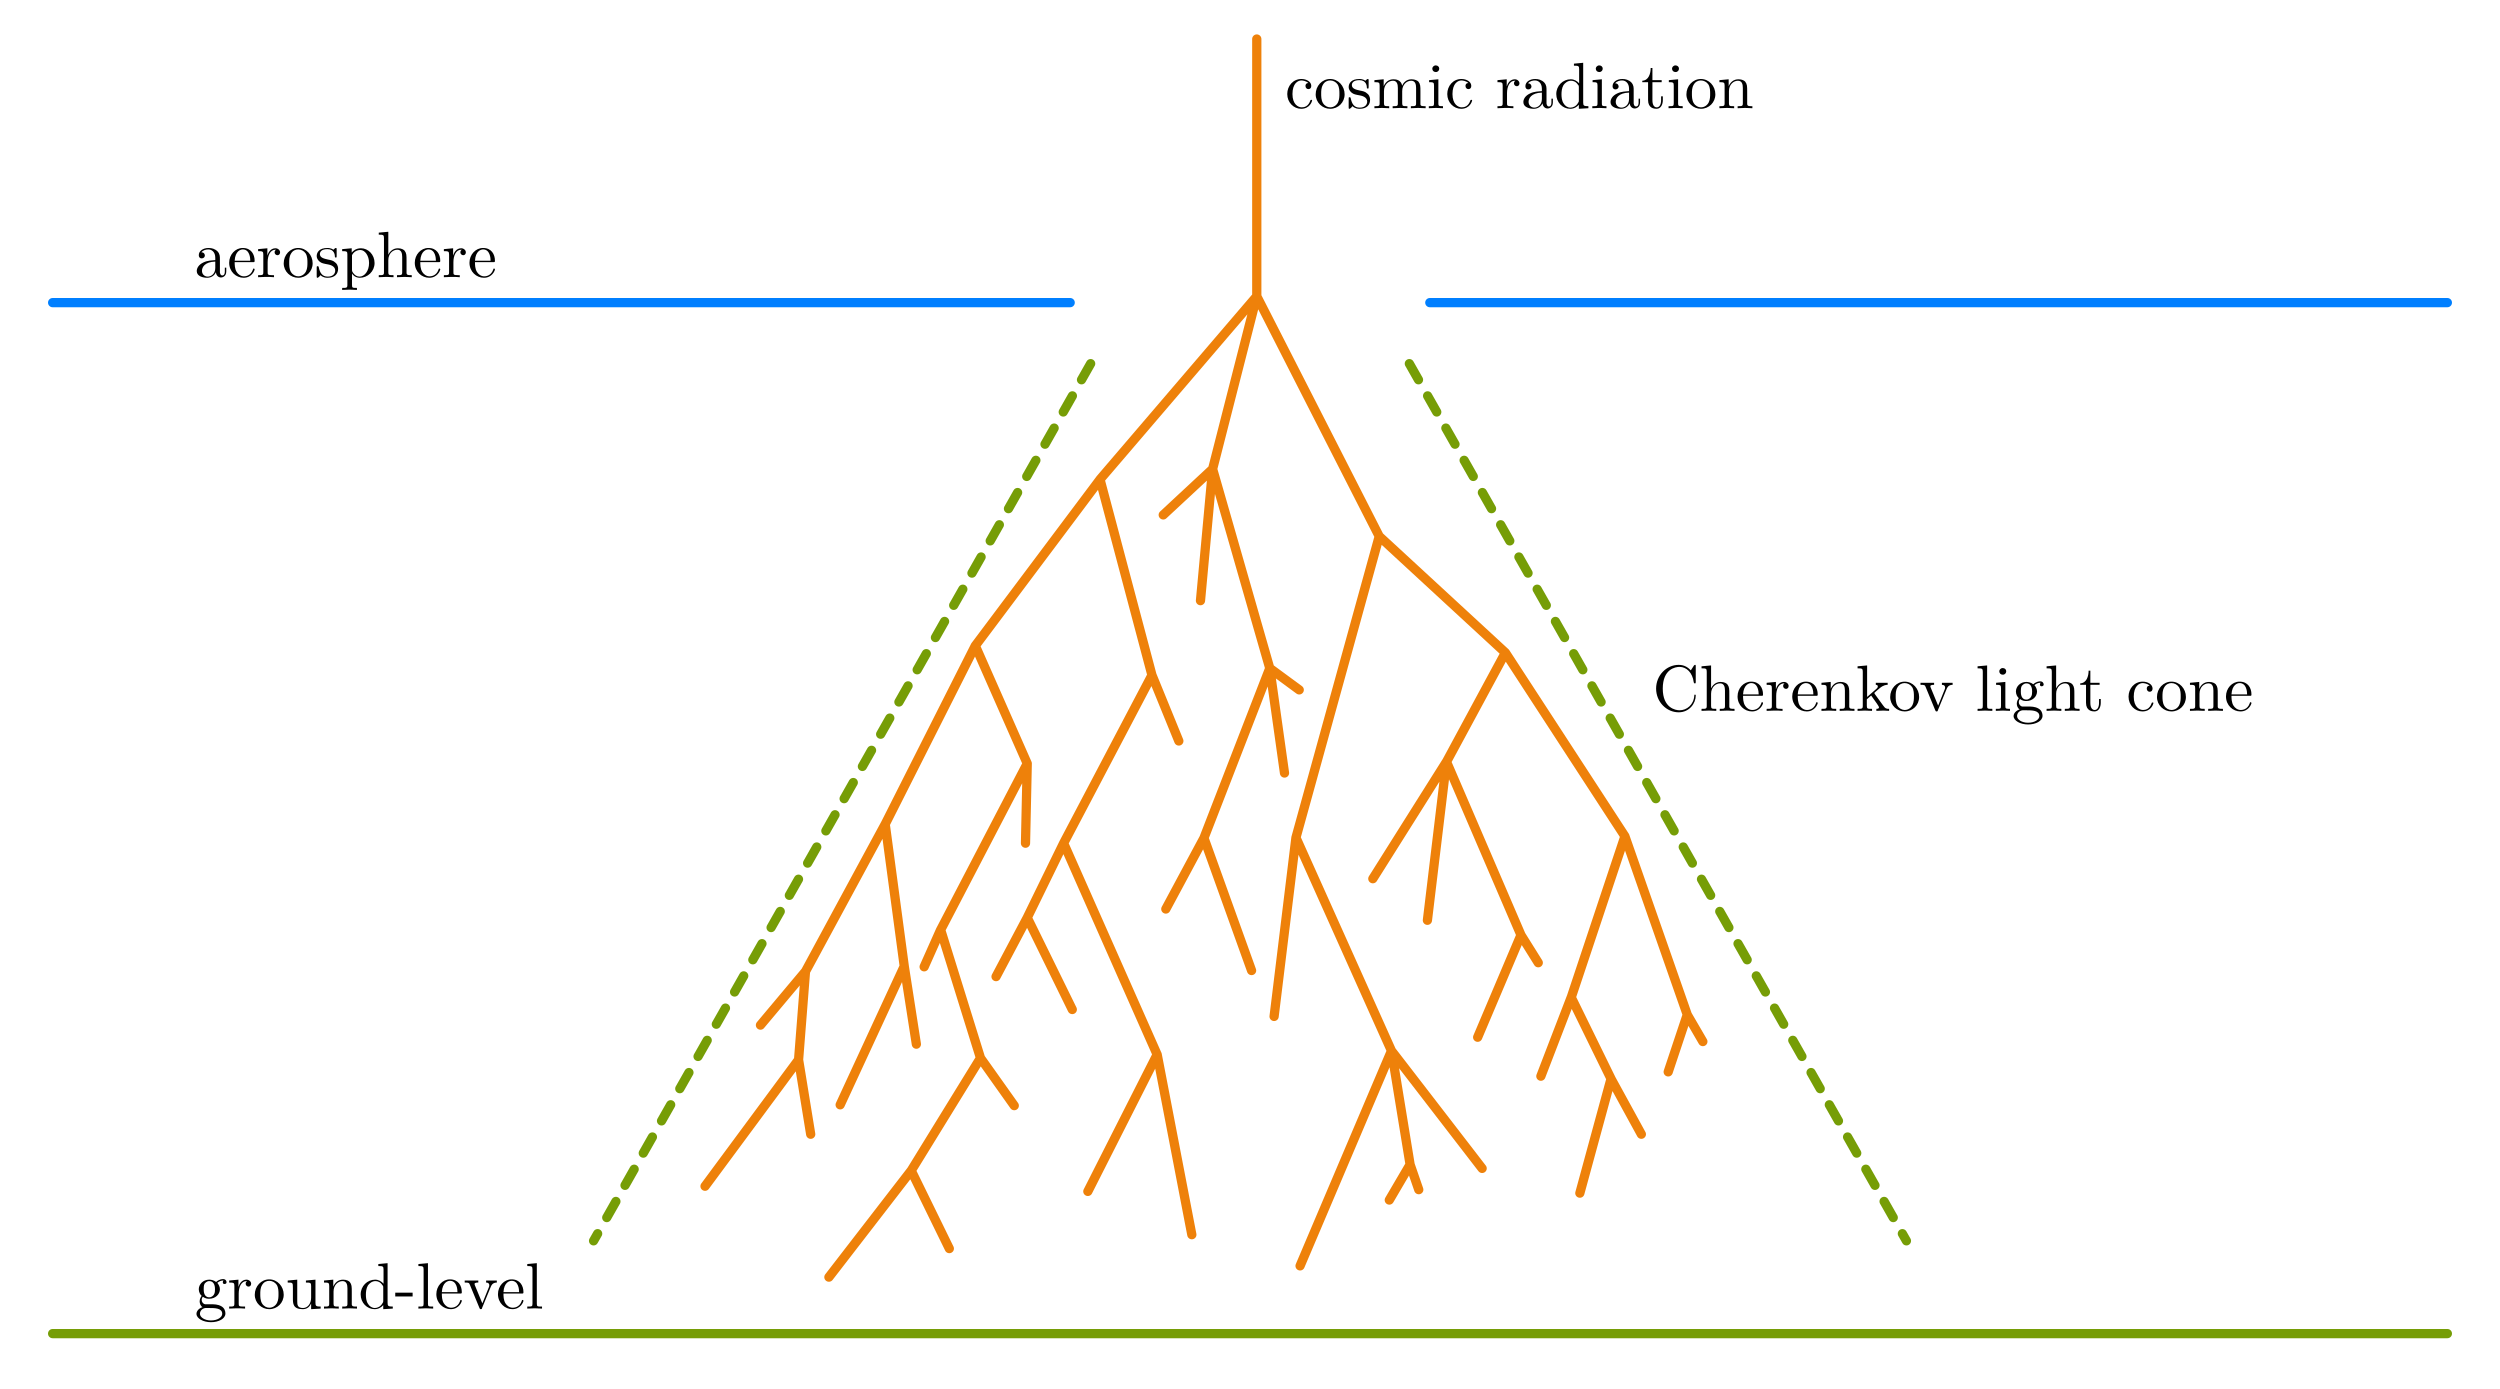
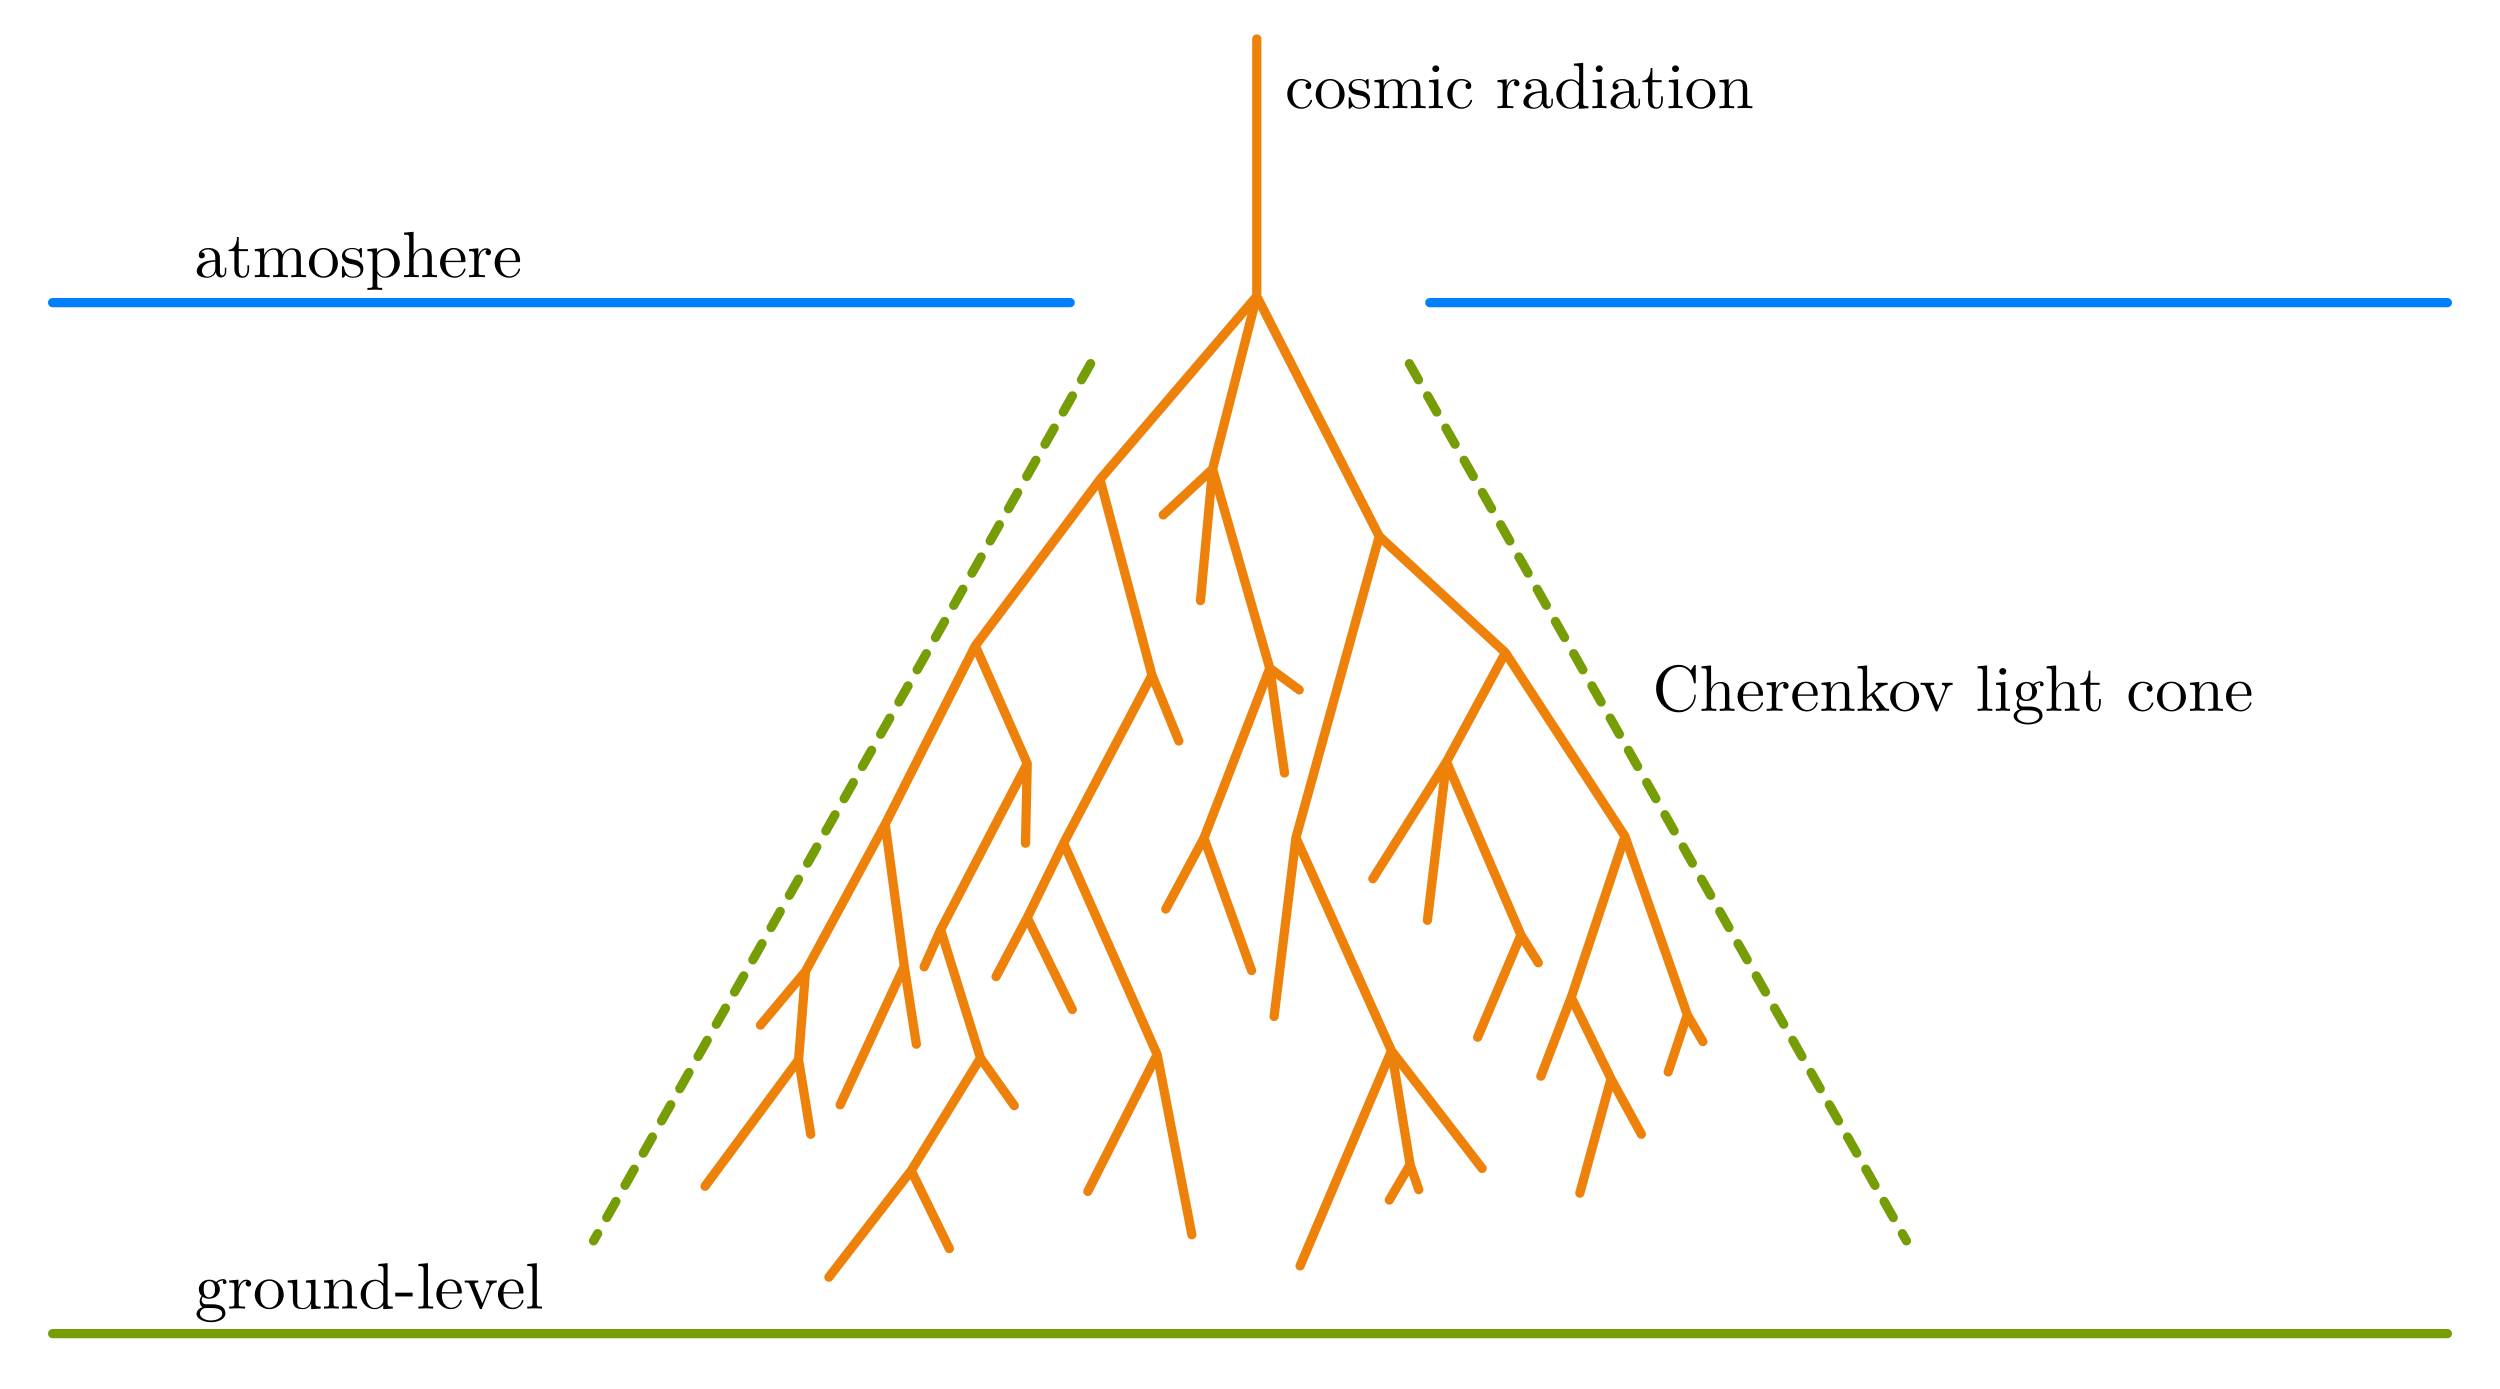
<svg xmlns="http://www.w3.org/2000/svg" width="135mm" height="75mm" viewBox="0 0 135 75" version="1.1" id="svg4491">
  <defs id="defs4485">
    <marker orient="auto" refY="0.0" refX="0.0" id="marker5608" style="overflow:visible;">
      <path id="path5606" d="M 0.0,0.0 L 5.0,-5.0 L -12.5,0.0 L 5.0,5.0 L 0.0,0.0 z " style="fill-rule:evenodd;stroke:#000000;stroke-width:1pt;stroke-opacity:1;fill:#000000;fill-opacity:1" transform="scale(0.8) rotate(180) translate(12.5,0)" />
    </marker>
    <marker style="overflow:visible;" id="marker5580" refX="0.0" refY="0.0" orient="auto">
      <path transform="scale(0.8) rotate(180) translate(12.5,0)" style="fill-rule:evenodd;stroke:#000000;stroke-width:1pt;stroke-opacity:1;fill:#000000;fill-opacity:1" d="M 0.0,0.0 L 5.0,-5.0 L -12.5,0.0 L 5.0,5.0 L 0.0,0.0 z " id="path5578" />
    </marker>
  </defs>
  <g id="layer1" transform="translate(0,-222)">
    <text xml:space="preserve" style="font-style:normal;font-variant:normal;font-weight:normal;font-stretch:normal;font-size:10.583px;line-height:1.25;font-family:'Latin Modern Roman';-inkscape-font-specification:'Latin Modern Roman, ';letter-spacing:0px;word-spacing:0px;fill:#000000;fill-opacity:1;stroke:none;stroke-width:0.265" x="10.515" y="236.97" id="text7916">
-       <tspan id="tspan7914" x="10.515" y="236.97" style="font-style:normal;font-variant:normal;font-weight:normal;font-stretch:normal;font-size:3.528px;font-family:'Latin Modern Roman';-inkscape-font-specification:'Latin Modern Roman, ';stroke-width:0.265">aerosphere</tspan>
+       <tspan id="tspan7914" x="10.515" y="236.97" style="font-style:normal;font-variant:normal;font-weight:normal;font-stretch:normal;font-size:3.528px;font-family:'Latin Modern Roman';-inkscape-font-specification:'Latin Modern Roman, ';stroke-width:0.265">atmosphere</tspan>
    </text>
    <g id="g4683" transform="translate(1e-6)">
      <g transform="translate(-0.6315772)" id="g4631">
        <path style="fill:none;stroke:#007fff;stroke-width:0.5;stroke-linecap:round;stroke-linejoin:miter;stroke-miterlimit:4;stroke-dasharray:none;stroke-opacity:1" d="M 3.474,238.342 H 58.421" id="path4612" />
        <path style="fill:none;stroke:#007fff;stroke-width:0.5;stroke-linecap:round;stroke-linejoin:miter;stroke-miterlimit:4;stroke-dasharray:none;stroke-opacity:1" d="M 77.842,238.342 H 132.789" id="path4612-3" />
      </g>
      <g id="g4674">
        <path style="opacity:1;vector-effect:none;fill:none;fill-opacity:1;stroke:#769d06;stroke-width:0.5;stroke-linecap:round;stroke-linejoin:miter;stroke-miterlimit:4;stroke-dasharray:1,1;stroke-dashoffset:0;stroke-opacity:1" d="M 58.895,241.637 32.053,289.005" id="path4633" />
        <path style="opacity:1;vector-effect:none;fill:none;fill-opacity:1;stroke:#769d06;stroke-width:0.5;stroke-linecap:round;stroke-linejoin:miter;stroke-miterlimit:4;stroke-dasharray:1,1;stroke-dashoffset:0;stroke-opacity:1" d="m 76.105,241.637 26.842,47.368" id="path4633-7" />
      </g>
      <path id="path4668" d="M 2.842,294.015 H 132.158" style="fill:none;stroke:#769d06;stroke-width:0.5;stroke-linecap:round;stroke-linejoin:miter;stroke-miterlimit:4;stroke-dasharray:none;stroke-opacity:1" />
    </g>
    <text xml:space="preserve" style="font-style:normal;font-variant:normal;font-weight:normal;font-stretch:normal;font-size:10.583px;line-height:1.25;font-family:'Latin Modern Roman';-inkscape-font-specification:'Latin Modern Roman, ';letter-spacing:0px;word-spacing:0px;fill:#000000;fill-opacity:1;stroke:none;stroke-width:0.265" x="10.515" y="292.665" id="text7916-5">
      <tspan id="tspan7914-3" x="10.515" y="292.665" style="font-style:normal;font-variant:normal;font-weight:normal;font-stretch:normal;font-size:3.528px;font-family:'Latin Modern Roman';-inkscape-font-specification:'Latin Modern Roman, ';stroke-width:0.265">ground-level</tspan>
    </text>
    <text xml:space="preserve" style="font-style:normal;font-variant:normal;font-weight:normal;font-stretch:normal;font-size:10.583px;line-height:1.25;font-family:'Latin Modern Roman';-inkscape-font-specification:'Latin Modern Roman, ';letter-spacing:0px;word-spacing:0px;fill:#000000;fill-opacity:1;stroke:none;stroke-width:0.265" x="89.228" y="260.386" id="text7916-56">
      <tspan id="tspan7914-2" x="89.228" y="260.386" style="font-style:normal;font-variant:normal;font-weight:normal;font-stretch:normal;font-size:3.528px;font-family:'Latin Modern Roman';-inkscape-font-specification:'Latin Modern Roman, ';stroke-width:0.265">Cherenkov light cone</tspan>
    </text>
    <path id="path4789" style="fill:none;stroke:#ee810a;stroke-width:0.5;stroke-linecap:round;stroke-linejoin:round;stroke-opacity:1;stroke-miterlimit:4;stroke-dasharray:none" d="m 90.083,279.881 1.029,-3.087 0.842,1.45 m -6.642,8.185 1.684,-6.174 1.637,2.993 m -3.789,-7.39 -1.637,4.256 m -1.076,-7.624 0.935,1.497 m -8.933,-4.537 3.976,-6.314 -1.029,8.559 m -0.935,13.19 0.468,1.356 m -1.471,-7.499 1.003,6.142 -1.123,1.918 m 0.119,-8.06 -4.937,11.615 m -0.223,-23.124 -1.18,9.654 m -1.216,-2.479 -2.572,-7.156 -2.058,3.835 m 5.613,-13.003 0.795,5.659 m -0.795,-5.659 1.59,1.169 m -4.677,-11.927 -0.655,7.109 m 0.655,-7.109 -2.666,2.479 m -0.327,29.139 1.871,9.729 m -2.152,-30.215 1.45,3.555 m -14.453,23.199 -4.443,5.753 m 8.185,-11.833 1.824,2.572 m -3.976,-9.495 -0.89,1.998 m 5.567,-2.652 -1.684,3.181 m 3.648,-7.203 -1.964,4.022 2.432,4.958 m -2.432,-13.283 -0.094,4.303 m -6.548,6.642 0.655,4.21 m -6.361,0.842 0.655,4.022 m -0.281,-8.793 -2.432,2.9 m 6.735,-10.851 -4.303,7.951 -0.374,4.771 -5.051,6.829 m 14.593,-29.186 -4.864,9.635 1.029,7.671 -3.461,7.484 m 14.032,-33.77 -6.735,8.98 2.806,6.361 -4.677,8.98 2.152,6.922 -3.742,6.08 2.058,4.21 m 36.482,-22.264 3.368,9.635 m -9.822,-19.551 6.455,9.916 -2.9,8.7 2.152,4.397 m -12.516,-29.293 6.81,6.281 -3.181,5.893 4.022,9.354 -2.339,5.519 m -11.928,-40.013 -2.385,9.33 3.087,10.758 -3.555,9.167 m 2.852,-29.255 -8.465,9.891 2.806,10.571 -4.771,9.074 5.051,11.412 -3.742,7.39 m 9.12,-48.338 6.615,12.965 -4.498,16.272 5.159,11.509 4.895,6.35 M 67.866,224.107 v 13.891" />
    <text xml:space="preserve" style="font-style:normal;font-variant:normal;font-weight:normal;font-stretch:normal;font-size:10.583px;line-height:1.25;font-family:'Latin Modern Roman';-inkscape-font-specification:'Latin Modern Roman, ';letter-spacing:0px;word-spacing:0px;fill:#000000;fill-opacity:1;stroke:none;stroke-width:0.265" x="69.385" y="227.842" id="text7916-56-9">
      <tspan id="tspan7914-2-1" x="69.385" y="227.842" style="font-style:normal;font-variant:normal;font-weight:normal;font-stretch:normal;font-size:3.528px;font-family:'Latin Modern Roman';-inkscape-font-specification:'Latin Modern Roman, ';stroke-width:0.265">cosmic radiation</tspan>
    </text>
  </g>
</svg>
